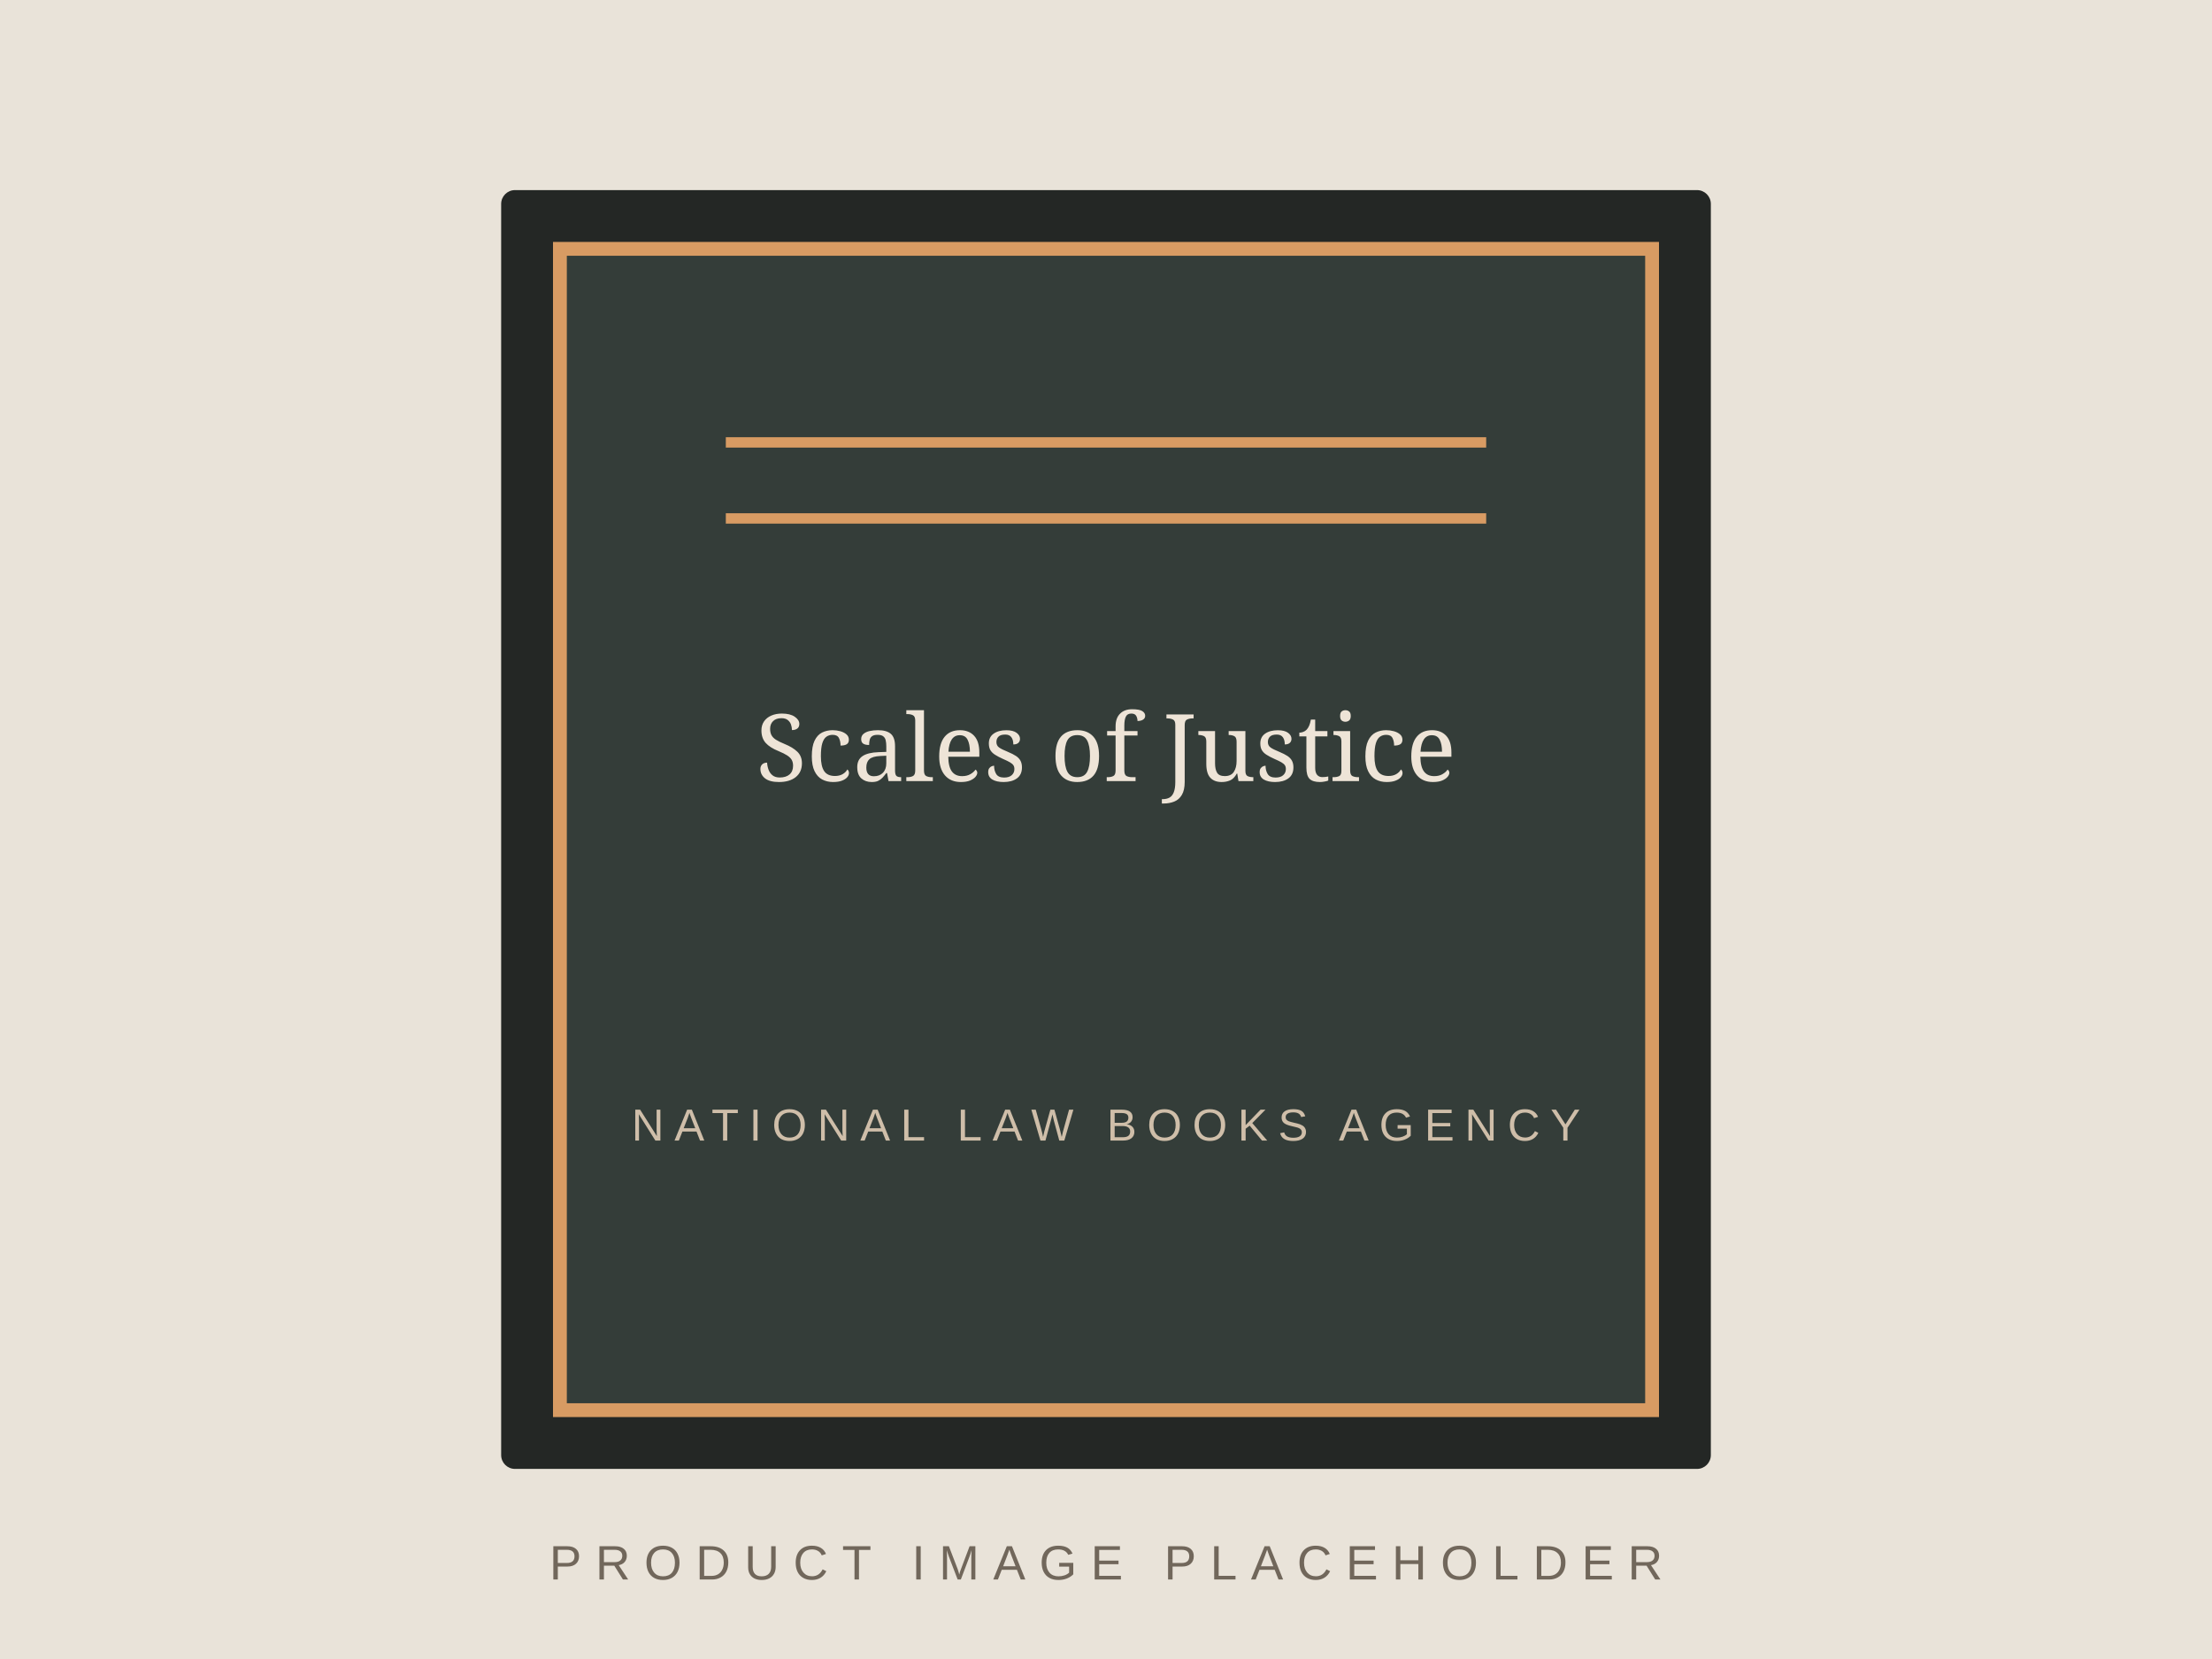
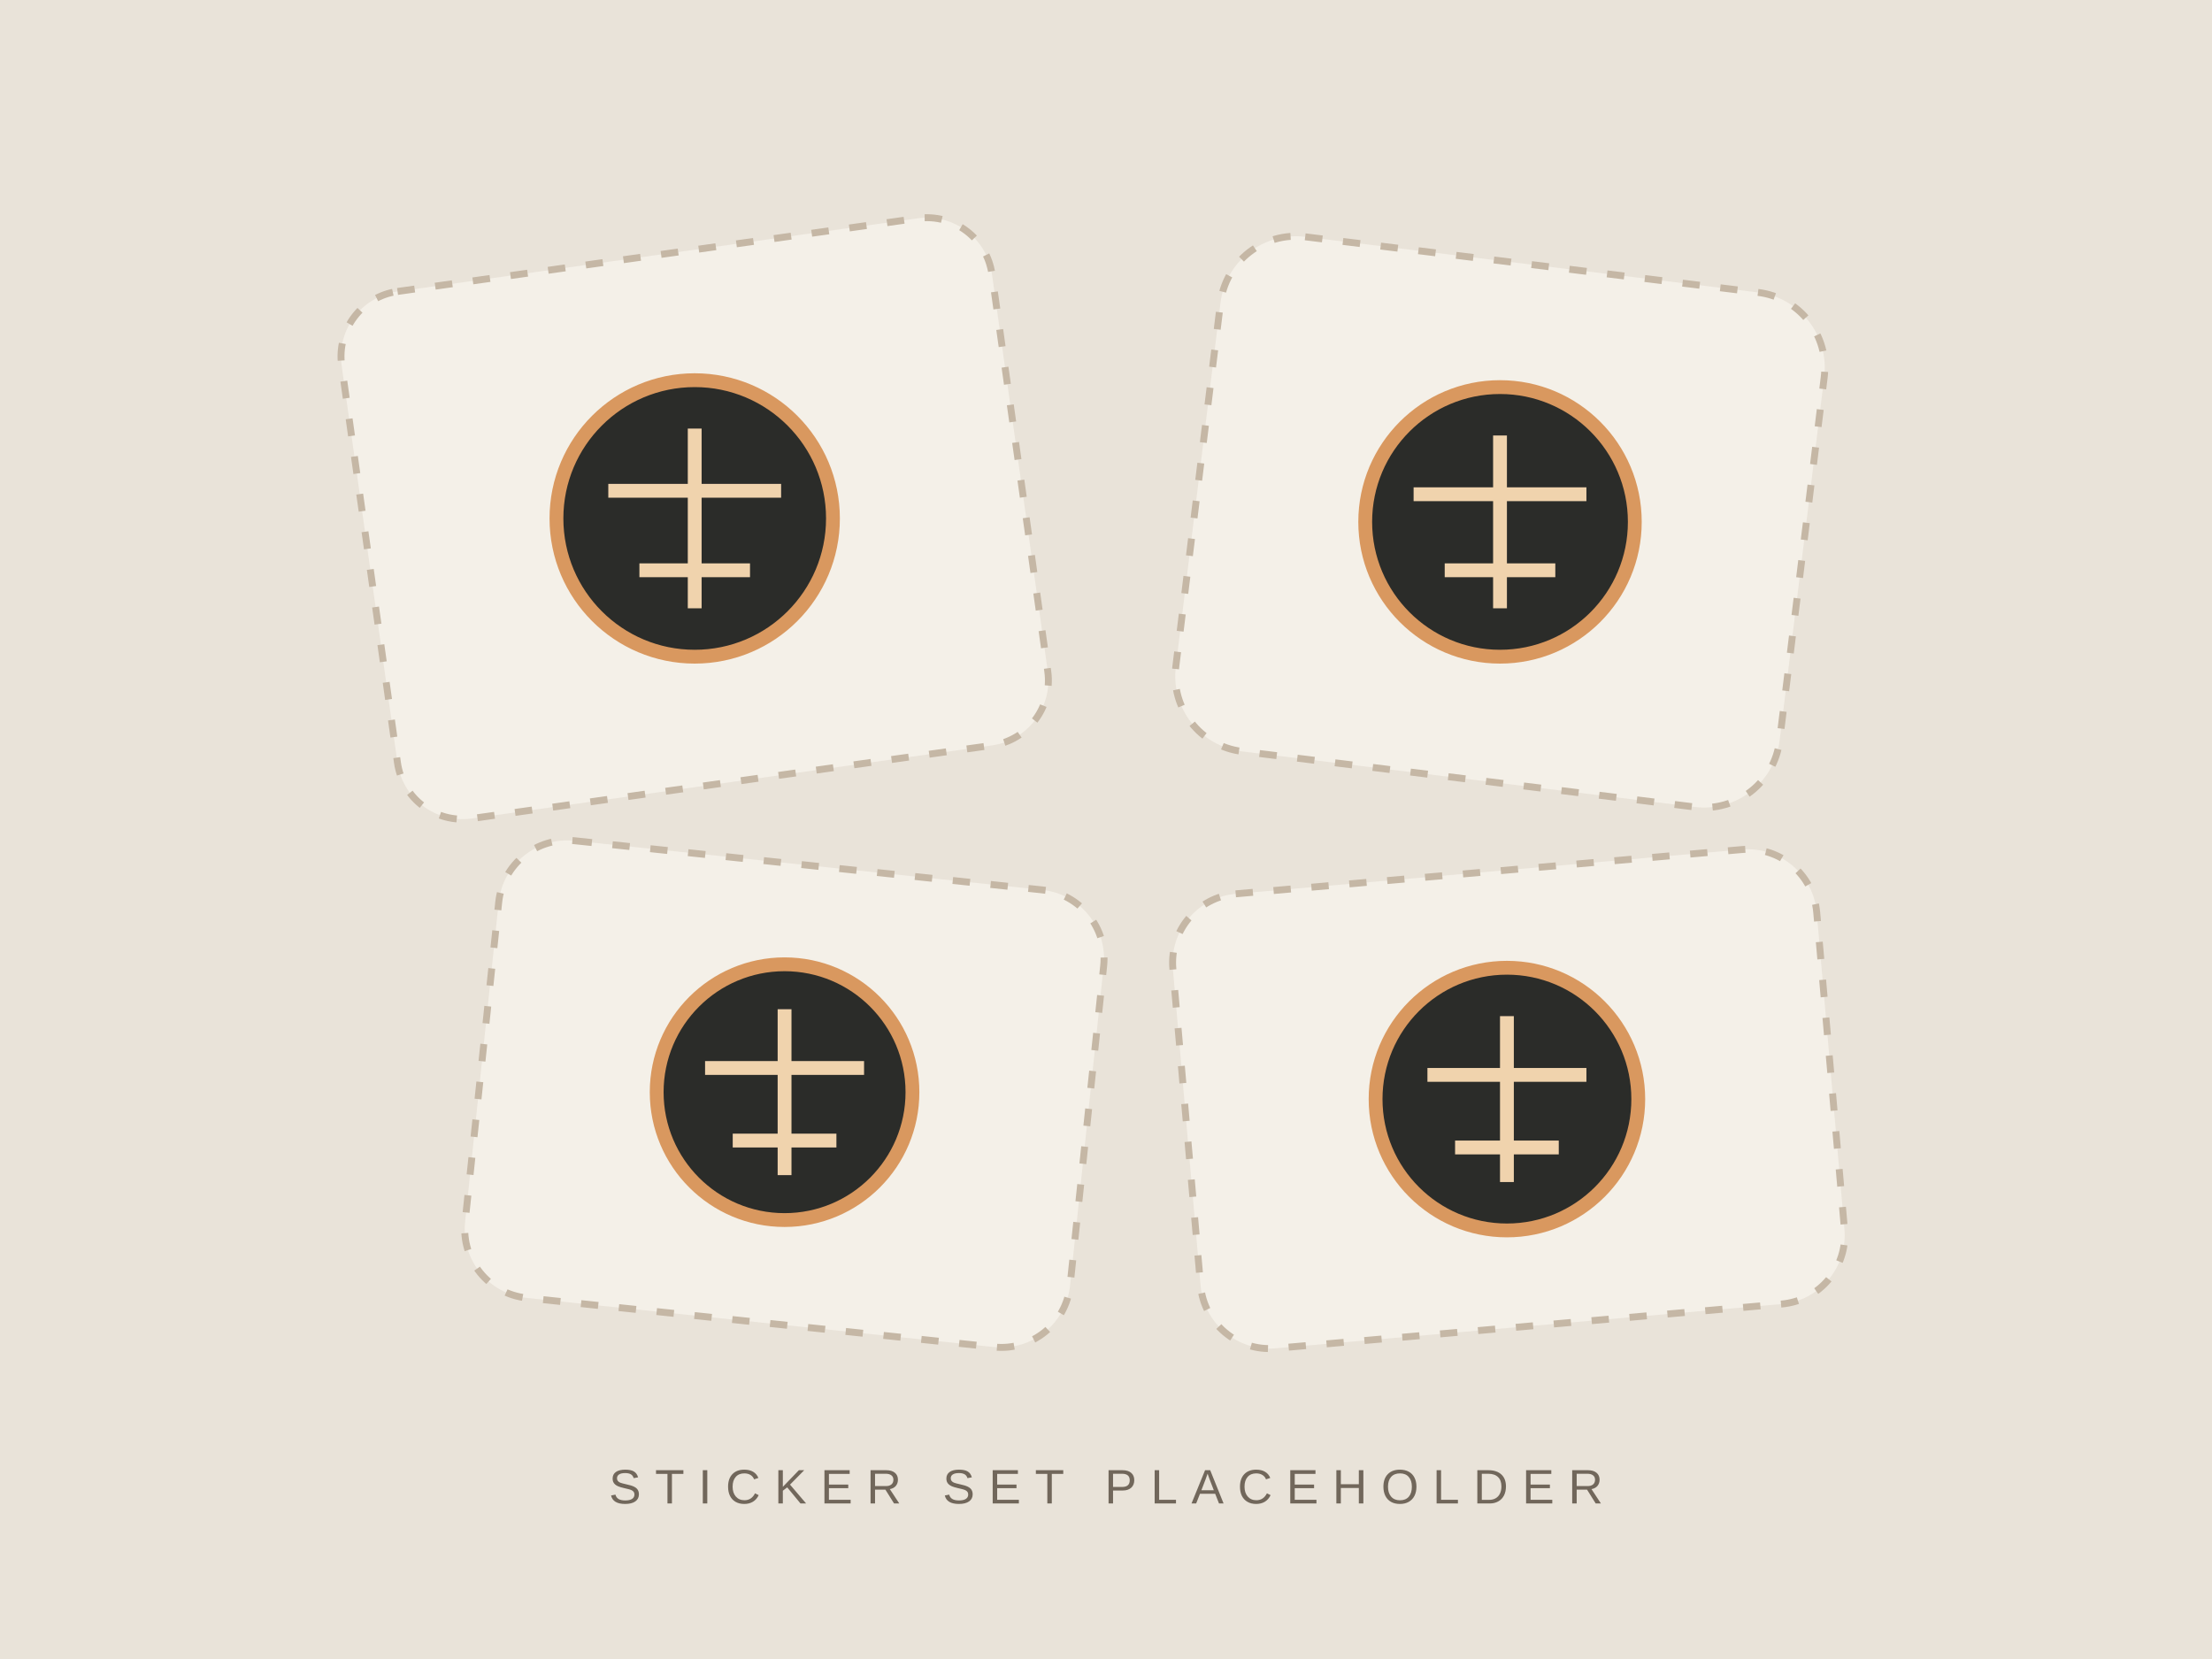
- <svg xmlns="http://www.w3.org/2000/svg" viewBox="0 0 640 480">
+ <svg xmlns="http://www.w3.org/2000/svg" viewBox="0 0 640 480" role="img" aria-labelledby="title">
  <rect width="640" height="480" fill="#e9e3d9" />
-   <rect x="145" y="55" width="350" height="370" rx="4" fill="#242725" />
-   <rect x="162" y="72" width="316" height="336" fill="#343d39" stroke="#d89b63" stroke-width="4" />
-   <path d="M210 128h220M210 150h220" stroke="#d89b63" stroke-width="3" />
-   <text x="320" y="226" text-anchor="middle" fill="#eee4d7" font-family="Georgia" font-size="27">Scales of Justice</text>
-   <text x="320" y="330" text-anchor="middle" fill="#cfbea9" font-family="Arial" font-size="13" letter-spacing="3">NATIONAL LAW BOOKS AGENCY</text>
-   <text x="320" y="457" text-anchor="middle" fill="#71675b" font-family="Arial" font-size="14" letter-spacing="4">PRODUCT IMAGE PLACEHOLDER</text>
+   <g stroke="#b9a894" stroke-width="2" stroke-dasharray="5 6" opacity=".75">
+     <rect x="106" y="73" width="190" height="154" rx="19" fill="#f8f4ed" transform="rotate(-8 201 150)" />
+     <rect x="346" y="76" width="176" height="150" rx="22" fill="#f8f4ed" transform="rotate(7 434 151)" />
+     <rect x="139" y="250" width="176" height="133" rx="20" fill="#f8f4ed" transform="rotate(6 227 316)" />
+     <rect x="343" y="252" width="187" height="132" rx="20" fill="#f8f4ed" transform="rotate(-5 436 318)" />
+   </g>
+   <g fill="#2b2c29" stroke="#d9985f" stroke-width="4">
+     <circle cx="201" cy="150" r="40" />
+     <circle cx="434" cy="151" r="39" />
+     <circle cx="227" cy="316" r="37" />
+     <circle cx="436" cy="318" r="38" />
+   </g>
+   <g stroke="#f0d3ad" stroke-width="4" fill="none">
+     <path d="M201 124v52m-25-34h50m-41 23h32" />
+     <path d="M434 126v50m-25-33h50m-41 22h32" />
+     <path d="M227 292v48m-23-31h46m-38 21h30" />
+     <path d="M436 294v48m-23-31h46m-38 21h30" />
+   </g>
+   <text x="320" y="435" fill="#71675b" text-anchor="middle" font-family="Arial,sans-serif" font-size="14" letter-spacing="4">STICKER SET PLACEHOLDER</text>
</svg>
